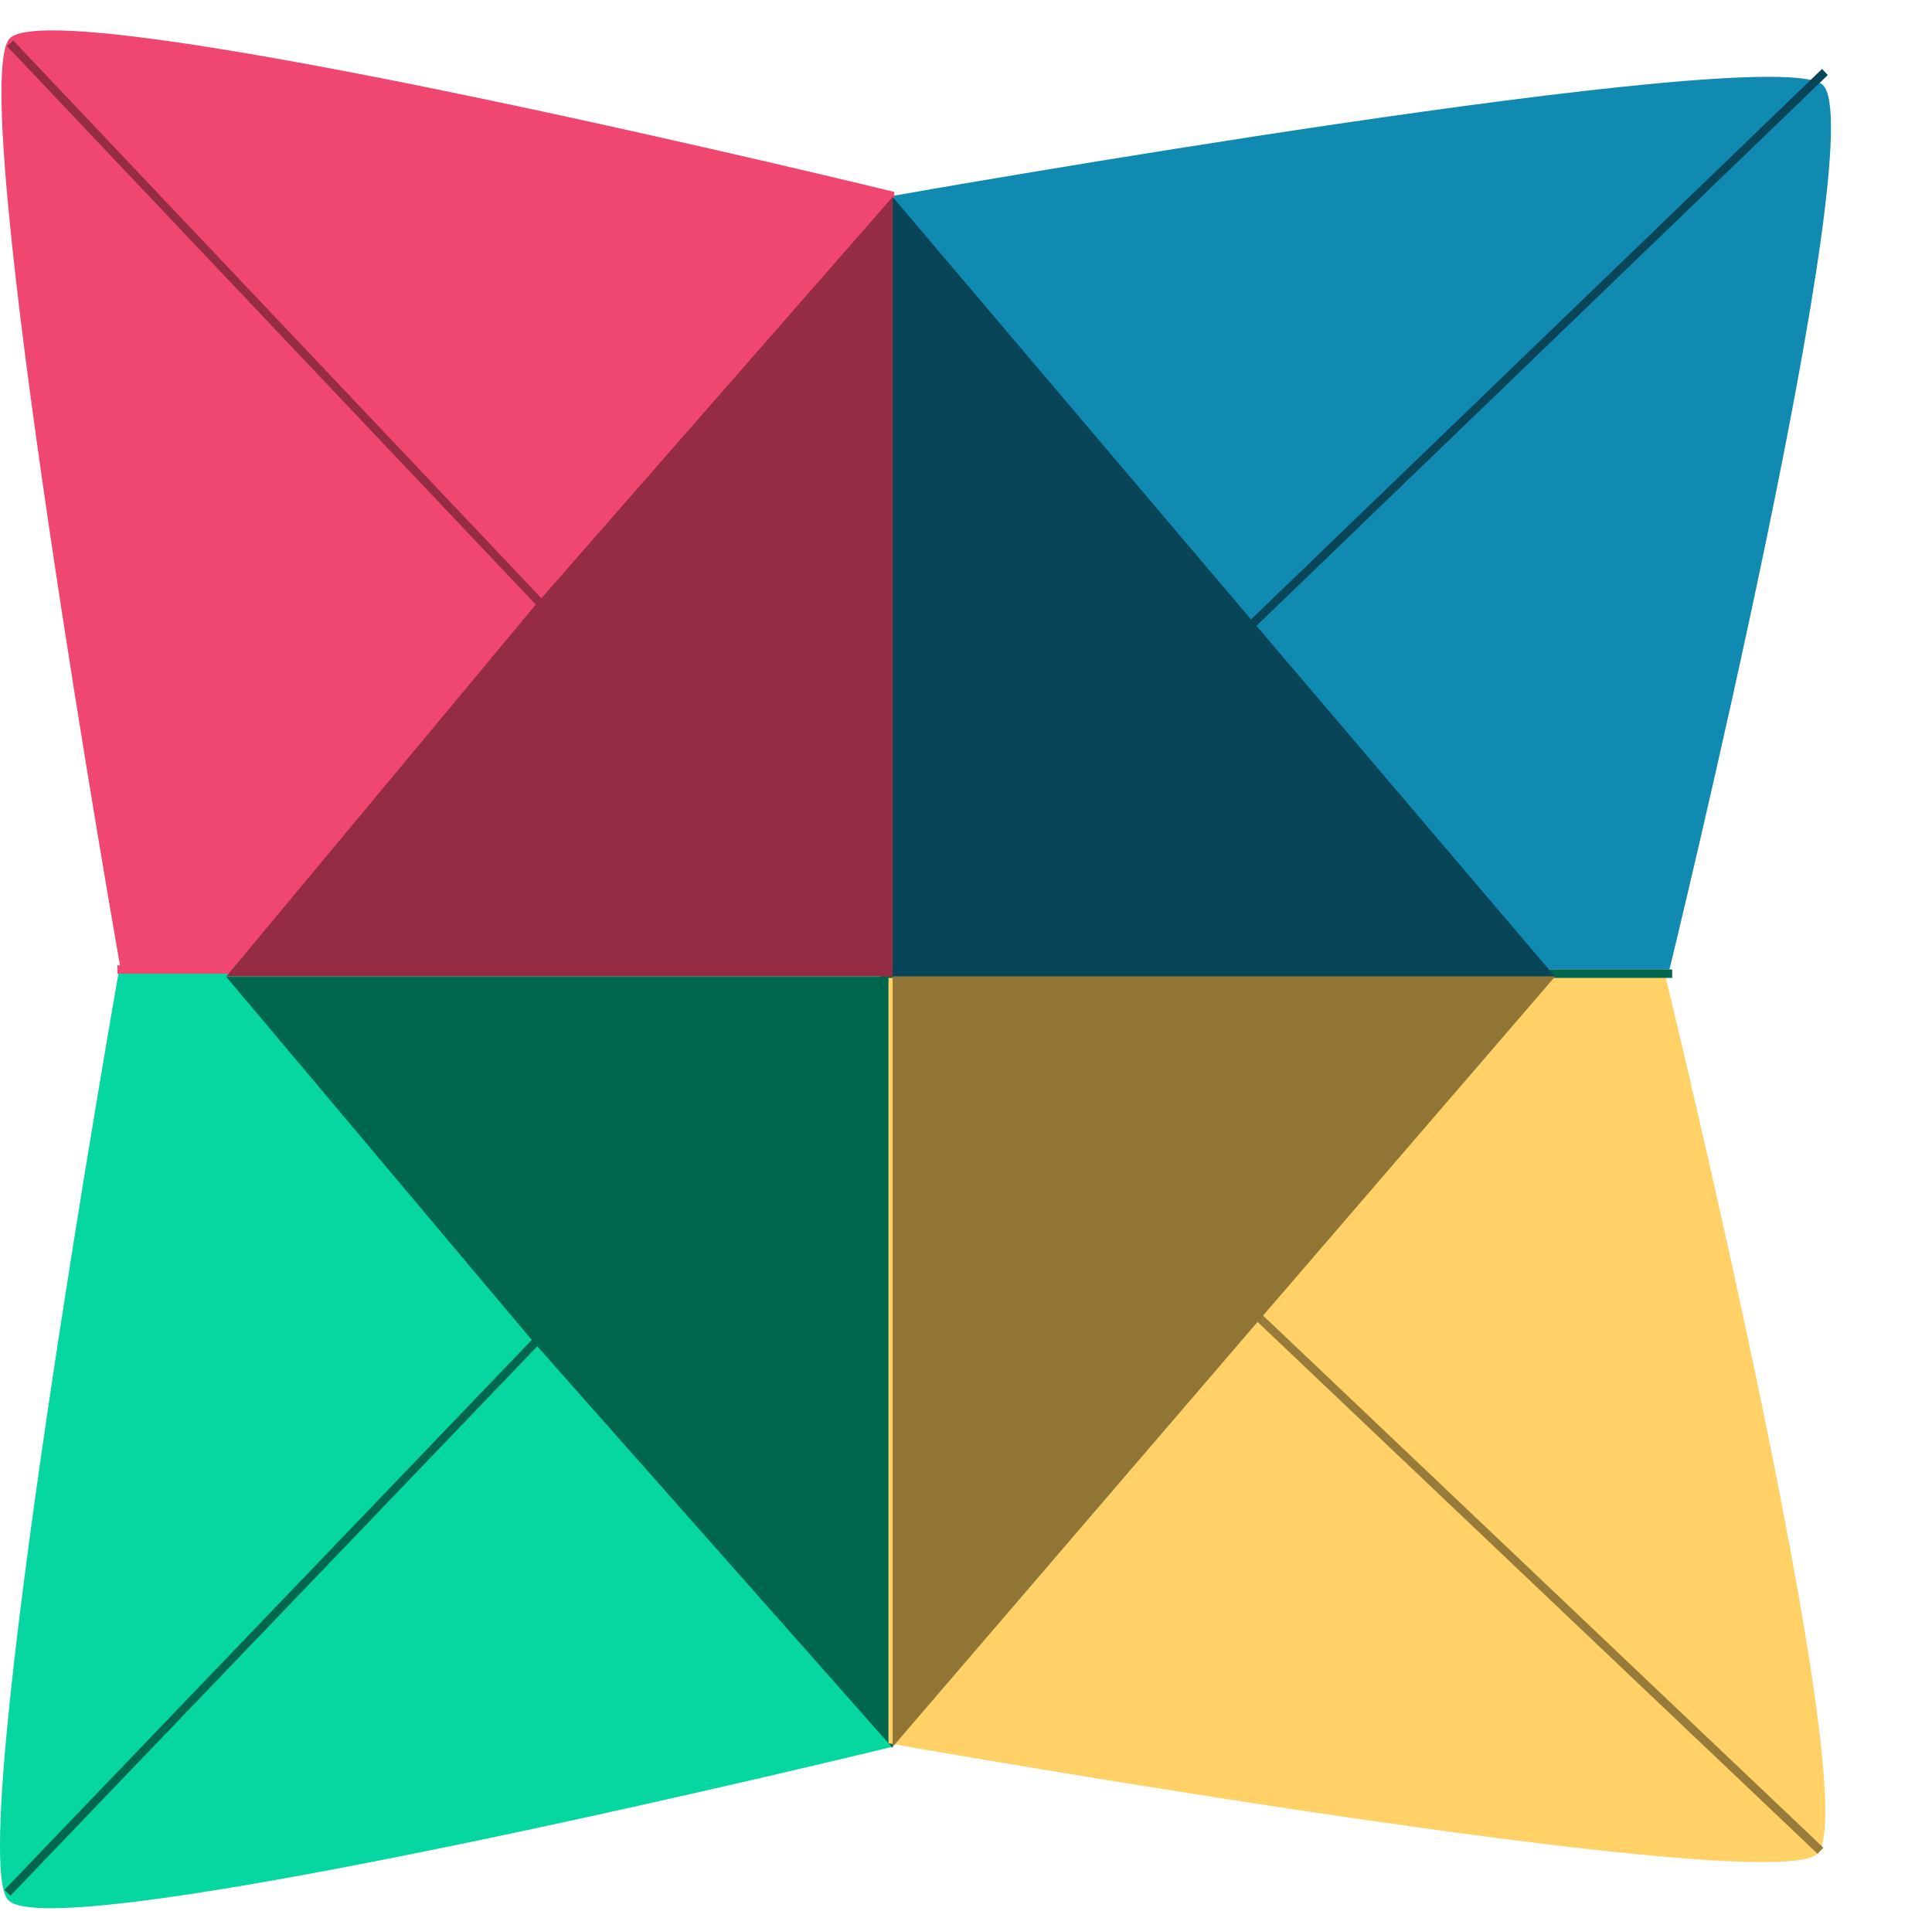
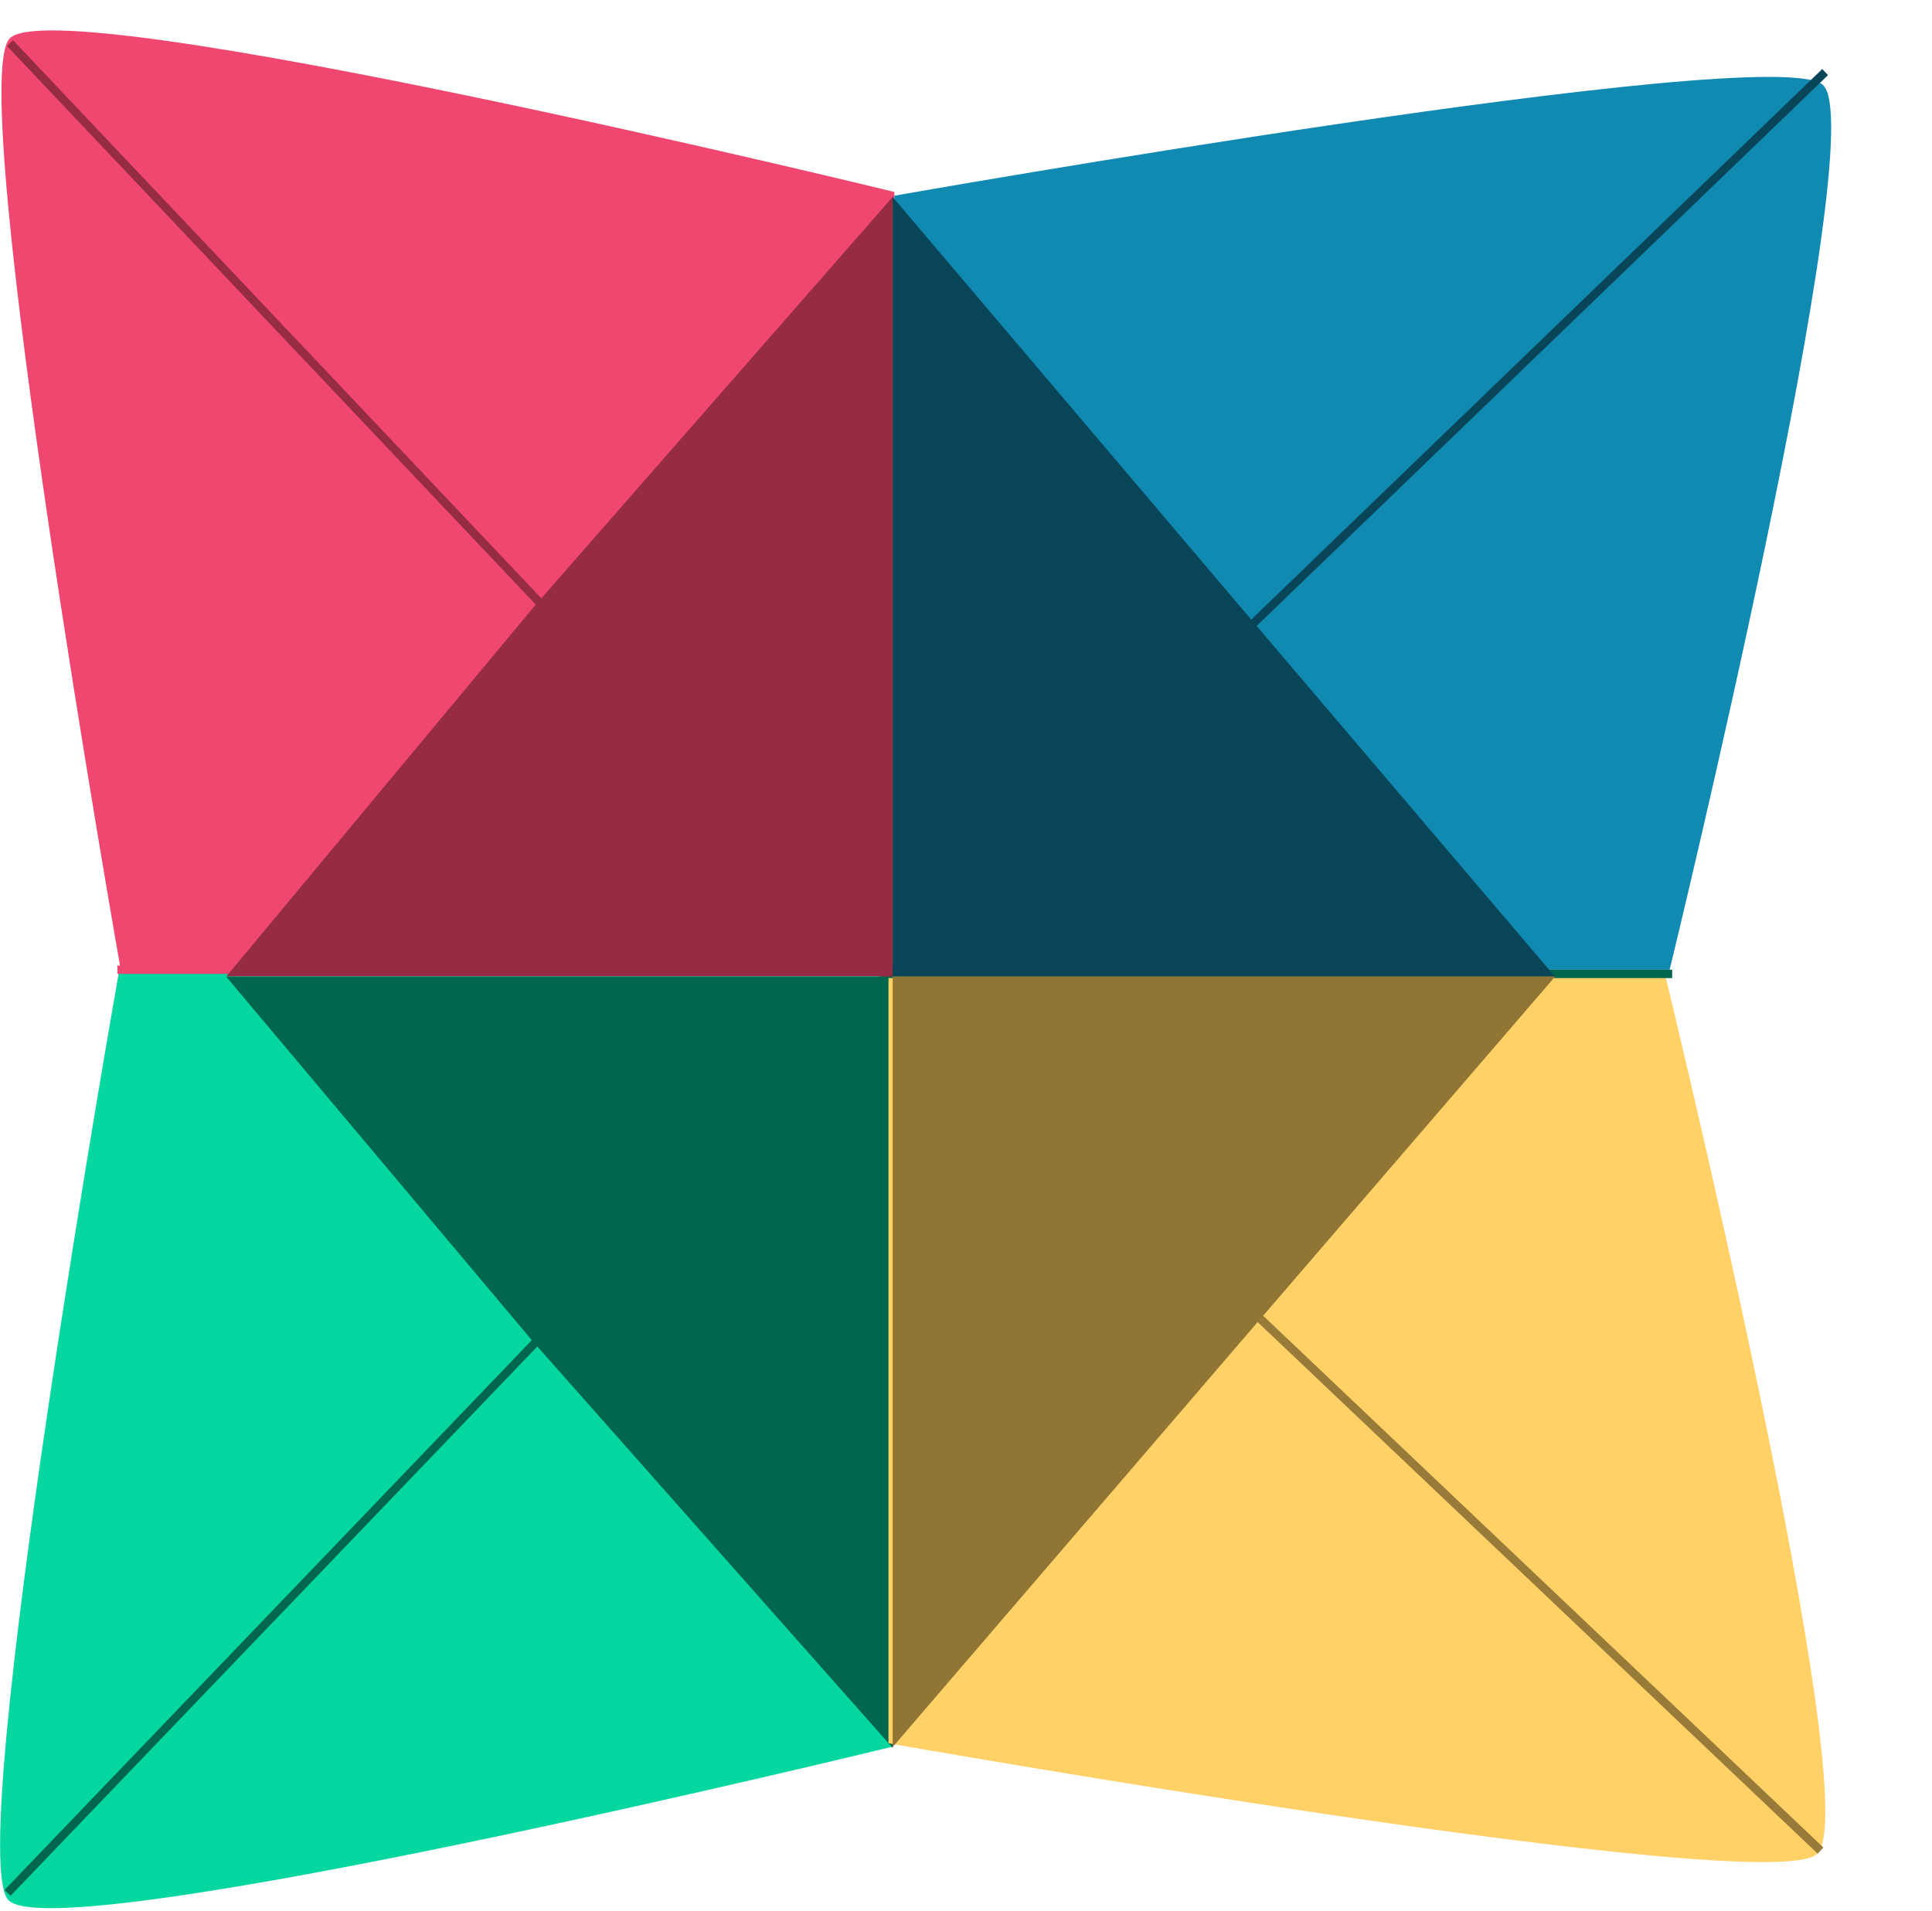
<svg xmlns="http://www.w3.org/2000/svg" width="461" height="456" viewBox="0 0 461 456" fill="none">
  <g id="Group 1">
-     <path id="Rectangle 4" d="M1.852 453.314C-8.564 440.814 28.352 231.814 28.352 231.814L213.024 231.814L213.024 416.814C213.024 416.814 12.269 465.814 1.852 453.314Z" fill="#06D6A0" />
-     <path id="Line 1" d="M1.778 451.663L211.778 232.663" stroke="#00664C" stroke-width="2" />
-     <path id="Polygon 3" d="M127.414 320.368L54 233.111L213 233.111L213 417.111L127.414 320.368Z" fill="#00664C" />
+     <path id="Rectangle 4" d="M1.9 453.3C-8.6 440.8 28.4 231.8 28.4 231.8L213.0 231.8L213.0 416.8C213.0 416.8 12.3 465.8 1.9 453.3Z" fill="#06D6A0" />
+     <path id="Line 1" d="M1.8 451.7L211.8 232.7" stroke="#00664C" stroke-width="2" />
+     <path id="Polygon 3" d="M127.4 320.4L54.0 233.1L213.0 233.1L213.0 417.1L127.4 320.4Z" fill="#00664C" />
  </g>
  <g id="Group 2">
-     <path id="Rectangle 4_2" d="M2.204 9.291C-8.212 21.791 28.704 230.791 28.704 230.791L213.376 230.791L213.376 45.791C213.376 45.791 12.621 -3.209 2.204 9.291Z" fill="#EF476F" />
-     <path id="Line 1_2" d="M28 231.355L210 231.355" stroke="#EF476F" stroke-width="2" />
+     <path id="Rectangle 4_2" d="M2.2 9.3C-8.2 21.8 28.7 230.8 28.7 230.8L213.4 230.8L213.4 45.8C213.4 45.8 12.6 -3.2 2.2 9.3Z" fill="#EF476F" />
+     <path id="Line 1_2" d="M28.0 231.4L210.0 231.4" stroke="#EF476F" stroke-width="2" />
  </g>
-   <path id="Line 3" d="M2.422 10.348L213.148 232.896" stroke="#962B44" stroke-width="2.007" />
-   <path id="Rectangle 4_3" d="M433.5 442.503C421 452.92 212 416.003 212 416.003L212 231.332L397 231.332C397 231.332 446 432.086 433.5 442.503Z" fill="#FFD166" />
-   <path id="Rectangle 5" d="M434.853 20.184C422.353 9.767 213.352 46.684 213.352 46.684L213.352 231.355L398.352 231.355C398.352 231.355 447.352 30.601 434.853 20.184Z" fill="#118AB2" />
-   <line id="Line 1_3" x1="212.454" y1="232.176" x2="435.454" y2="17.176" stroke="#094559" stroke-width="2" />
-   <line id="Line 2" x1="213.839" y1="232.169" x2="434.39" y2="441.642" stroke="#987B38" stroke-width="2.007" />
-   <line id="Line 4" x1="210.995" y1="232.352" x2="399.005" y2="232.352" stroke="#00664C" stroke-width="2.007" />
-   <path id="Polygon 3_2" d="M127.414 144.794L54 233L213 233L213 47L127.414 144.794Z" fill="#962B44" />
-   <path id="Polygon 4" d="M298.628 147.949L371 233H213V47L298.628 147.949Z" fill="#094559" />
-   <path id="Polygon 4_2" d="M298.674 317.072L371.083 233H213V416.859L298.674 317.072Z" fill="#917535" />
+   <path id="Line 3" d="M2.4 10.3L213.1 232.9" stroke="#962B44" stroke-width="2.0" />
+   <path id="Rectangle 4_3" d="M433.5 442.5C421.0 452.9 212.0 416.0 212.0 416.0L212.0 231.3L397.0 231.3C397.0 231.3 446.0 432.1 433.5 442.5Z" fill="#FFD166" />
+   <path id="Rectangle 5" d="M434.9 20.2C422.4 9.8 213.4 46.7 213.4 46.7L213.4 231.4L398.4 231.4C398.4 231.4 447.4 30.6 434.9 20.2Z" fill="#118AB2" />
+   <line id="Line 1_3" x1="212.5" y1="232.2" x2="435.5" y2="17.2" stroke="#094559" stroke-width="2" />
+   <line id="Line 2" x1="213.8" y1="232.2" x2="434.4" y2="441.6" stroke="#987B38" stroke-width="2.0" />
+   <line id="Line 4" x1="211.0" y1="232.4" x2="399.0" y2="232.4" stroke="#00664C" stroke-width="2.0" />
+   <path id="Polygon 3_2" d="M127.4 144.8L54 233L213 233L213 47L127.4 144.8Z" fill="#962B44" />
+   <path id="Polygon 4" d="M298.6 147.9L371 233H213V47L298.6 147.9Z" fill="#094559" />
+   <path id="Polygon 4_2" d="M298.7 317.1L371.1 233H213V416.9L298.7 317.1Z" fill="#917535" />
</svg>
